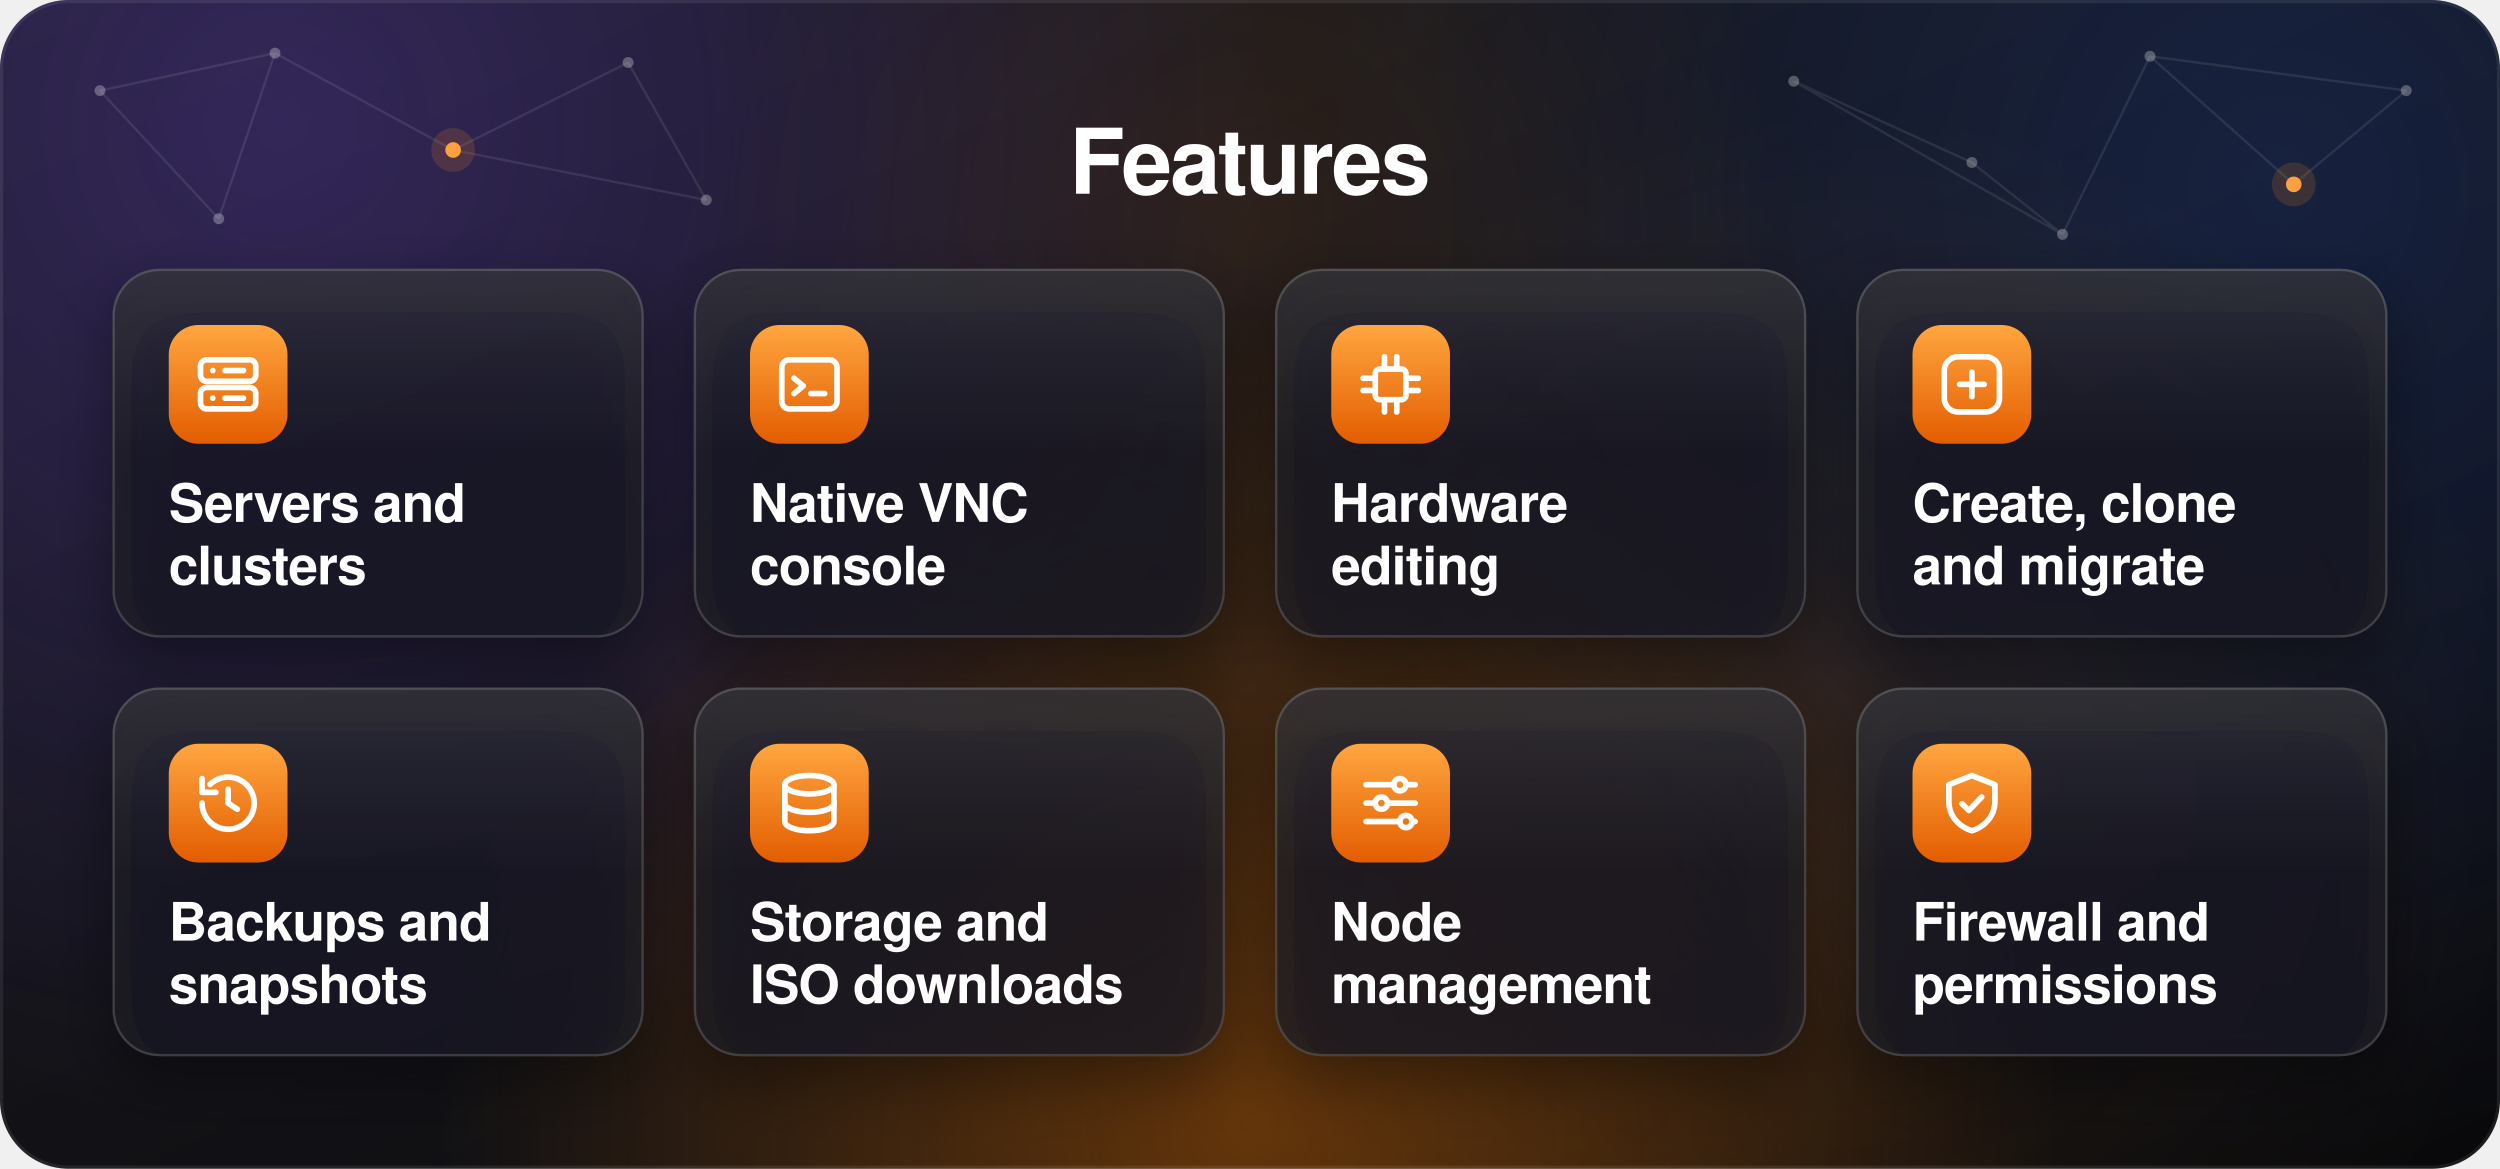
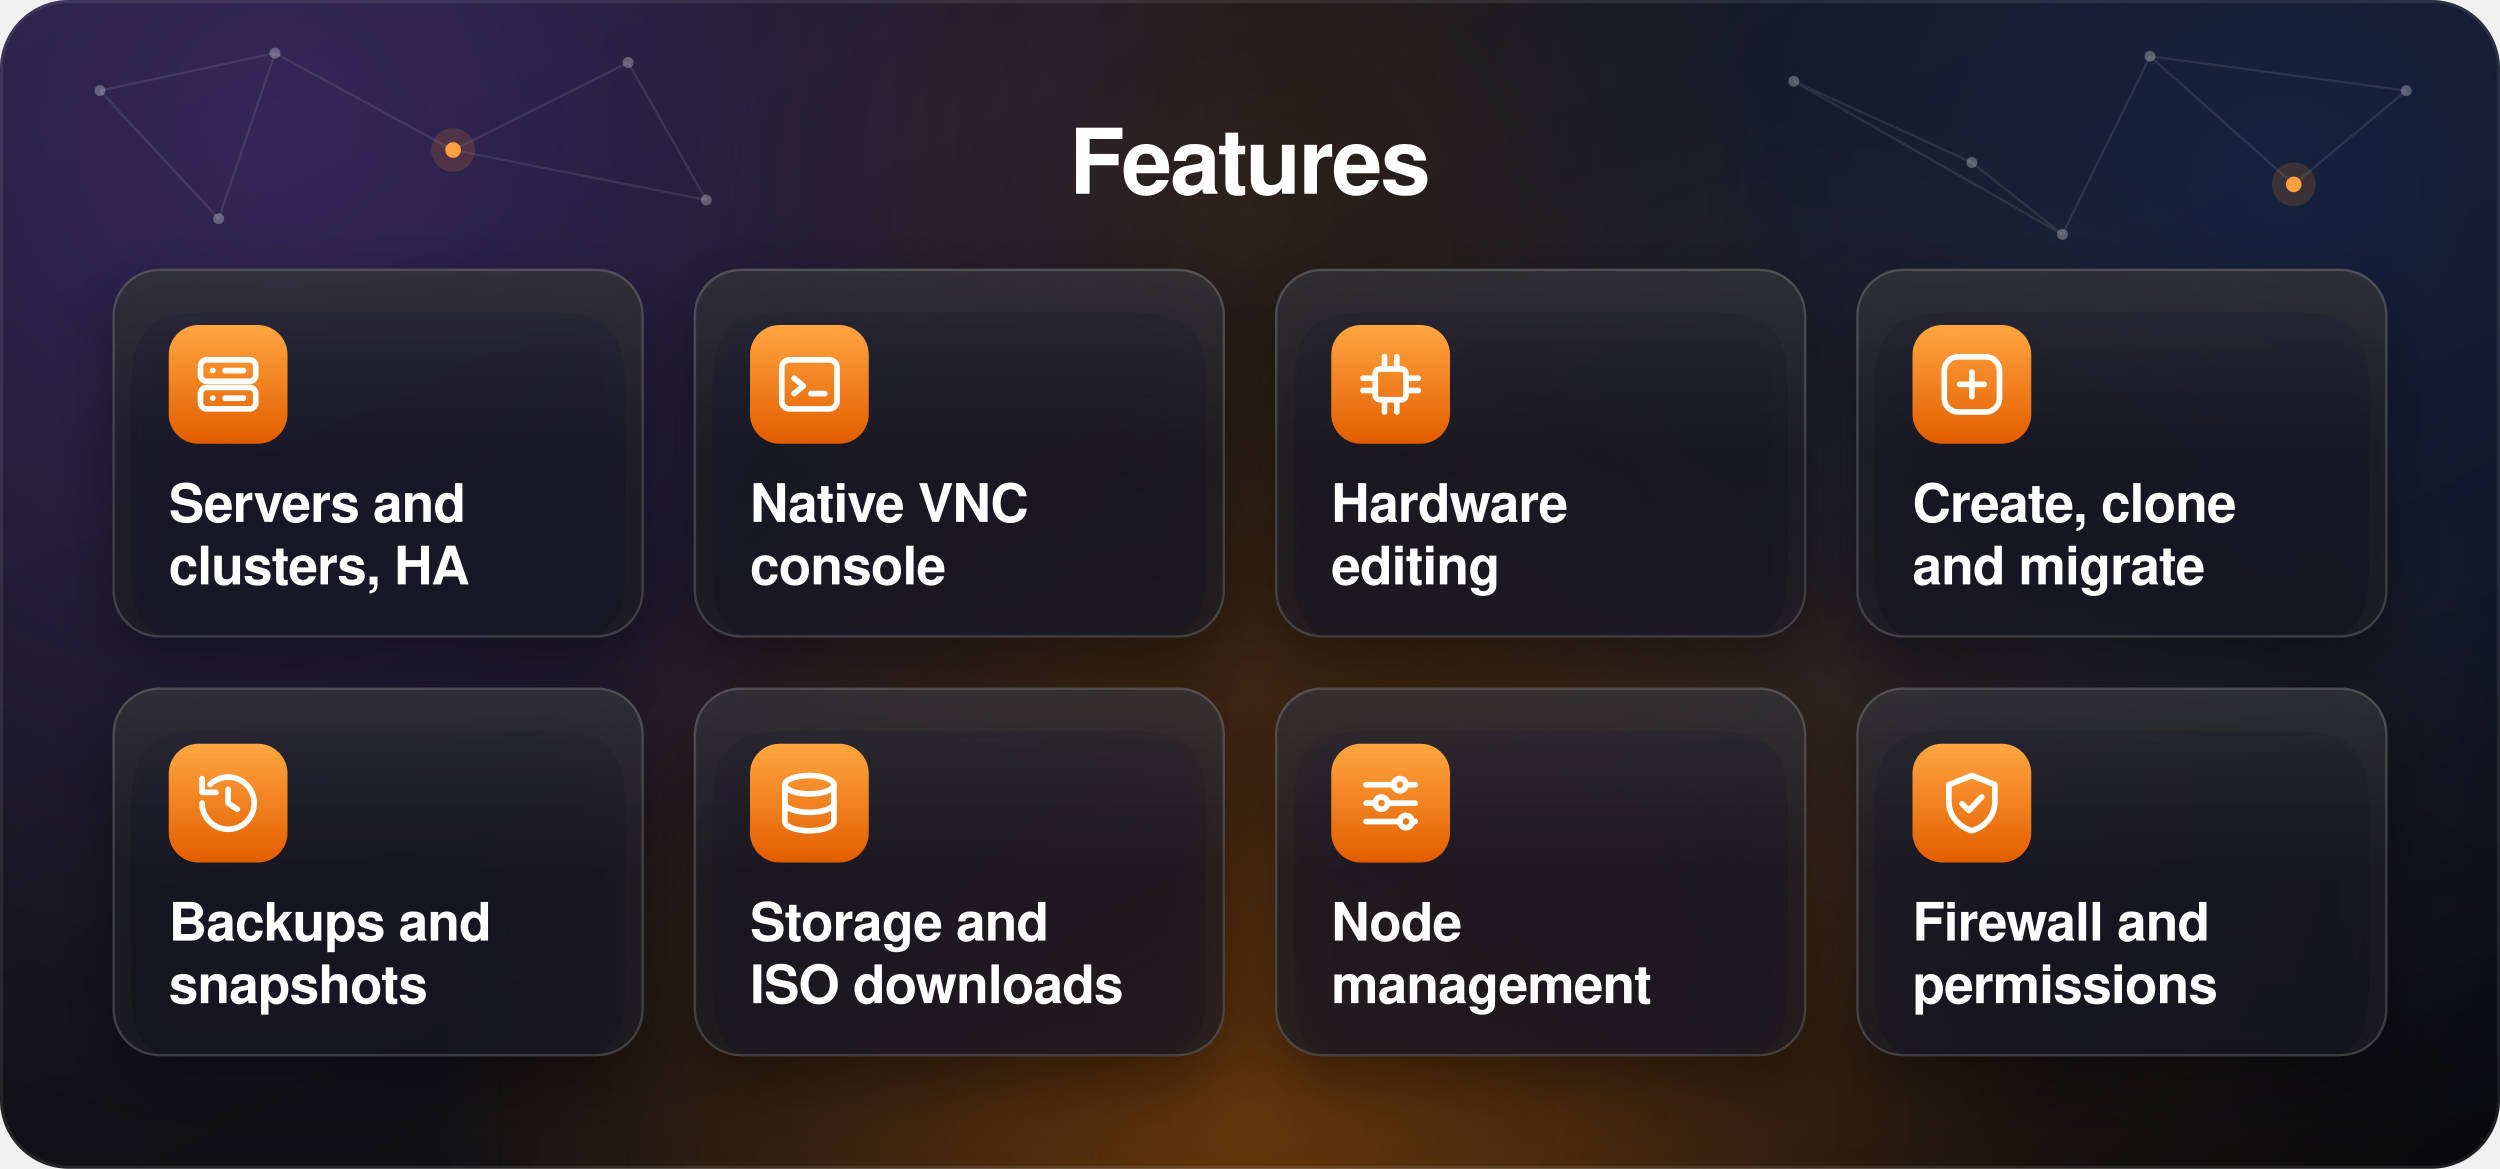
<svg xmlns="http://www.w3.org/2000/svg" viewBox="0 0 1600 748" width="1600" height="748">
  <defs>
    <clipPath id="card">
      <rect width="1600" height="748" rx="44" />
    </clipPath>
    <linearGradient id="background" x1="0" y1="0" x2="1" y2="1">
      <stop offset="0" stop-color="#1b1b21" />
      <stop offset="1" stop-color="#09090b" />
    </linearGradient>
    <radialGradient id="violet" cx="180" cy="80" r="640" gradientUnits="userSpaceOnUse">
      <stop offset="0" stop-color="#7c4dff" stop-opacity="0.26" />
      <stop offset="1" stop-color="#7c4dff" stop-opacity="0" />
    </radialGradient>
    <radialGradient id="blue" cx="1460" cy="120" r="620" gradientUnits="userSpaceOnUse">
      <stop offset="0" stop-color="#2f6bff" stop-opacity="0.18" />
      <stop offset="1" stop-color="#2f6bff" stop-opacity="0" />
    </radialGradient>
    <radialGradient id="amber" cx="1180" cy="508.64" r="440" gradientUnits="userSpaceOnUse">
      <stop offset="0" stop-color="#ff9a3c" stop-opacity="0.1" />
      <stop offset="1" stop-color="#ff9a3c" stop-opacity="0" />
    </radialGradient>
    <radialGradient id="titleGlow" cx="800" cy="140" r="340" gradientUnits="userSpaceOnUse">
      <stop offset="0" stop-color="#ff8a1f" stop-opacity="0.1" />
      <stop offset="1" stop-color="#ff8a1f" stop-opacity="0" />
    </radialGradient>
    <radialGradient id="glow" cx="800" cy="718.08" r="520" gradientUnits="userSpaceOnUse">
      <stop offset="0" stop-color="#E57000" stop-opacity="0.4" />
      <stop offset="1" stop-color="#E57000" stop-opacity="0" />
    </radialGradient>
    <linearGradient id="cardSheen" x1="0" y1="0" x2="0" y2="1">
      <stop offset="0" stop-color="#fff" stop-opacity="0.08" />
      <stop offset="0.5" stop-color="#fff" stop-opacity="0" />
    </linearGradient>
    <filter id="cardShadow" x="-30%" y="-60%" width="160%" height="240%">
      <feDropShadow dx="0" dy="16" stdDeviation="20" flood-color="#000" flood-opacity="0.55" />
    </filter>
    <linearGradient id="tile" x1="0" y1="0" x2="0" y2="1">
      <stop offset="0" stop-color="#FFA640" />
      <stop offset="1" stop-color="#E35D00" />
    </linearGradient>
  </defs>
  <g clip-path="url(#card)">
    <rect width="1600" height="748" fill="url(#background)" />
    <rect width="1600" height="748" fill="url(#violet)" />
    <rect width="1600" height="748" fill="url(#blue)" />
    <rect width="1600" height="748" fill="url(#amber)" />
    <rect width="1600" height="748" fill="url(#titleGlow)" />
    <rect width="1600" height="748" fill="url(#glow)" />
    <path d="M64 58L176 34M64 58L140 140M176 34L290 96M176 34L140 140M290 96L402 40M290 96L452 128M402 40L452 128M1148 52L1262 104M1148 52L1320 150M1262 104L1320 150M1376 36L1468 118M1376 36L1540 58M1376 36L1320 150M1468 118L1540 58" fill="none" stroke="#fff" stroke-opacity="0.09" stroke-width="1.5" />
    <circle cx="64" cy="58" r="3.5" fill="#fff" fill-opacity="0.28" />
    <circle cx="176" cy="34" r="3.5" fill="#fff" fill-opacity="0.28" />
    <circle cx="290" cy="96" r="14" fill="#ff8a1f" fill-opacity="0.16" />
    <circle cx="290" cy="96" r="5" fill="#ff9f40" />
    <circle cx="140" cy="140" r="3.5" fill="#fff" fill-opacity="0.28" />
    <circle cx="402" cy="40" r="3.5" fill="#fff" fill-opacity="0.28" />
    <circle cx="452" cy="128" r="3.5" fill="#fff" fill-opacity="0.28" />
    <circle cx="1148" cy="52" r="3.5" fill="#fff" fill-opacity="0.28" />
    <circle cx="1262" cy="104" r="3.5" fill="#fff" fill-opacity="0.28" />
    <circle cx="1376" cy="36" r="3.5" fill="#fff" fill-opacity="0.28" />
    <circle cx="1468" cy="118" r="14" fill="#ff8a1f" fill-opacity="0.16" />
    <circle cx="1468" cy="118" r="5" fill="#ff9f40" />
    <circle cx="1540" cy="58" r="3.5" fill="#fff" fill-opacity="0.28" />
    <circle cx="1320" cy="150" r="3.5" fill="#fff" fill-opacity="0.28" />
    <text x="800.0" y="124" text-anchor="middle" font-family="-apple-system, BlinkMacSystemFont, 'SF Pro Display', 'Segoe UI', Helvetica, Arial, sans-serif" font-size="58" font-weight="800" letter-spacing="-1.5" fill="#fff">Features</text>
    <g filter="url(#cardShadow)">
      <rect x="72" y="172" width="340" height="236" rx="30" fill="#1f1f24" fill-opacity="0.72" />
    </g>
    <rect x="72" y="172" width="340" height="236" rx="30" fill="url(#cardSheen)" />
    <rect x="72.75" y="172.75" width="338.5" height="234.5" rx="29.25" fill="none" stroke="#fff" stroke-opacity="0.16" stroke-width="1.5" />
    <g transform="translate(108 208)">
      <rect width="76" height="76" rx="19.0" fill="url(#tile)" />
      <g transform="translate(14.44 14.44) scale(1.9633)" fill="none" stroke="#fff" stroke-width="1.85" stroke-linecap="round" stroke-linejoin="round">
        <rect x="3" y="4" width="18" height="7" rx="2" />
        <rect x="3" y="13" width="18" height="7" rx="2" />
        <path d="M7 7.5h.01M7 16.5h.01M11 7.5h6M11 16.5h6" />
      </g>
    </g>
    <text x="108" y="334" font-family="-apple-system, BlinkMacSystemFont, 'SF Pro Display', 'Segoe UI', Helvetica, Arial, sans-serif" font-size="34" font-weight="700" letter-spacing="-0.5" fill="#fff">Servers and</text>
-     <text x="108" y="374" font-family="-apple-system, BlinkMacSystemFont, 'SF Pro Display', 'Segoe UI', Helvetica, Arial, sans-serif" font-size="34" font-weight="700" letter-spacing="-0.5" fill="#fff">clusters</text>
+     <text x="108" y="374" font-family="-apple-system, BlinkMacSystemFont, 'SF Pro Display', 'Segoe UI', Helvetica, Arial, sans-serif" font-size="34" font-weight="700" letter-spacing="-0.5" fill="#fff">clusters, HA</text>
    <g filter="url(#cardShadow)">
      <rect x="444" y="172" width="340" height="236" rx="30" fill="#1f1f24" fill-opacity="0.72" />
    </g>
    <rect x="444" y="172" width="340" height="236" rx="30" fill="url(#cardSheen)" />
    <rect x="444.75" y="172.75" width="338.5" height="234.5" rx="29.25" fill="none" stroke="#fff" stroke-opacity="0.16" stroke-width="1.5" />
    <g transform="translate(480 208)">
      <rect width="76" height="76" rx="19.0" fill="url(#tile)" />
      <g transform="translate(14.44 14.44) scale(1.9633)" fill="none" stroke="#fff" stroke-width="1.85" stroke-linecap="round" stroke-linejoin="round">
        <rect x="3" y="4" width="18" height="16" rx="2.5" />
        <path d="M7 10l3 2.5L7 15M12.5 15H17" />
      </g>
    </g>
    <text x="480" y="334" font-family="-apple-system, BlinkMacSystemFont, 'SF Pro Display', 'Segoe UI', Helvetica, Arial, sans-serif" font-size="34" font-weight="700" letter-spacing="-0.5" fill="#fff">Native VNC</text>
    <text x="480" y="374" font-family="-apple-system, BlinkMacSystemFont, 'SF Pro Display', 'Segoe UI', Helvetica, Arial, sans-serif" font-size="34" font-weight="700" letter-spacing="-0.5" fill="#fff">console</text>
    <g filter="url(#cardShadow)">
      <rect x="816" y="172" width="340" height="236" rx="30" fill="#1f1f24" fill-opacity="0.72" />
    </g>
    <rect x="816" y="172" width="340" height="236" rx="30" fill="url(#cardSheen)" />
    <rect x="816.75" y="172.75" width="338.5" height="234.5" rx="29.25" fill="none" stroke="#fff" stroke-opacity="0.16" stroke-width="1.5" />
    <g transform="translate(852 208)">
      <rect width="76" height="76" rx="19.0" fill="url(#tile)" />
      <g transform="translate(14.44 14.44) scale(1.9633)" fill="none" stroke="#fff" stroke-width="1.85" stroke-linecap="round" stroke-linejoin="round">
        <rect x="7" y="7" width="10" height="10" rx="1.5" />
        <path d="M10 3v4M14 3v4M10 17v4M14 17v4M3 10h4M3 14h4M17 10h4M17 14h4" />
      </g>
    </g>
    <text x="852" y="334" font-family="-apple-system, BlinkMacSystemFont, 'SF Pro Display', 'Segoe UI', Helvetica, Arial, sans-serif" font-size="34" font-weight="700" letter-spacing="-0.5" fill="#fff">Hardware</text>
    <text x="852" y="374" font-family="-apple-system, BlinkMacSystemFont, 'SF Pro Display', 'Segoe UI', Helvetica, Arial, sans-serif" font-size="34" font-weight="700" letter-spacing="-0.5" fill="#fff">editing</text>
    <g filter="url(#cardShadow)">
      <rect x="1188" y="172" width="340" height="236" rx="30" fill="#1f1f24" fill-opacity="0.72" />
    </g>
    <rect x="1188" y="172" width="340" height="236" rx="30" fill="url(#cardSheen)" />
    <rect x="1188.75" y="172.75" width="338.5" height="234.5" rx="29.25" fill="none" stroke="#fff" stroke-opacity="0.16" stroke-width="1.5" />
    <g transform="translate(1224 208)">
      <rect width="76" height="76" rx="19.0" fill="url(#tile)" />
      <g transform="translate(14.44 14.44) scale(1.9633)" fill="none" stroke="#fff" stroke-width="1.85" stroke-linecap="round" stroke-linejoin="round">
        <rect x="3" y="3" width="18" height="18" rx="4.5" />
        <path d="M12 8v8M8 12h8" />
      </g>
    </g>
    <text x="1224" y="334" font-family="-apple-system, BlinkMacSystemFont, 'SF Pro Display', 'Segoe UI', Helvetica, Arial, sans-serif" font-size="34" font-weight="700" letter-spacing="-0.5" fill="#fff">Create, clone</text>
    <text x="1224" y="374" font-family="-apple-system, BlinkMacSystemFont, 'SF Pro Display', 'Segoe UI', Helvetica, Arial, sans-serif" font-size="34" font-weight="700" letter-spacing="-0.5" fill="#fff">and migrate</text>
    <g filter="url(#cardShadow)">
      <rect x="72" y="440" width="340" height="236" rx="30" fill="#1f1f24" fill-opacity="0.72" />
    </g>
    <rect x="72" y="440" width="340" height="236" rx="30" fill="url(#cardSheen)" />
    <rect x="72.75" y="440.75" width="338.5" height="234.5" rx="29.25" fill="none" stroke="#fff" stroke-opacity="0.16" stroke-width="1.5" />
    <g transform="translate(108 476)">
      <rect width="76" height="76" rx="19.0" fill="url(#tile)" />
      <g transform="translate(14.44 14.44) scale(1.9633)" fill="none" stroke="#fff" stroke-width="1.85" stroke-linecap="round" stroke-linejoin="round">
        <path d="M3.5 12a8.5 8.5 0 1 0 2.6-6.1" />
        <path d="M3.5 4v4.5H8" />
        <path d="M12 7.5V12l3 2" />
      </g>
    </g>
    <text x="108" y="602" font-family="-apple-system, BlinkMacSystemFont, 'SF Pro Display', 'Segoe UI', Helvetica, Arial, sans-serif" font-size="34" font-weight="700" letter-spacing="-0.5" fill="#fff">Backups and</text>
    <text x="108" y="642" font-family="-apple-system, BlinkMacSystemFont, 'SF Pro Display', 'Segoe UI', Helvetica, Arial, sans-serif" font-size="34" font-weight="700" letter-spacing="-0.5" fill="#fff">snapshots</text>
    <g filter="url(#cardShadow)">
      <rect x="444" y="440" width="340" height="236" rx="30" fill="#1f1f24" fill-opacity="0.72" />
    </g>
    <rect x="444" y="440" width="340" height="236" rx="30" fill="url(#cardSheen)" />
    <rect x="444.75" y="440.75" width="338.5" height="234.5" rx="29.25" fill="none" stroke="#fff" stroke-opacity="0.16" stroke-width="1.5" />
    <g transform="translate(480 476)">
      <rect width="76" height="76" rx="19.0" fill="url(#tile)" />
      <g transform="translate(14.44 14.44) scale(1.9633)" fill="none" stroke="#fff" stroke-width="1.85" stroke-linecap="round" stroke-linejoin="round">
        <ellipse cx="12" cy="6" rx="8" ry="3" />
        <path d="M4 6v12c0 1.7 3.6 3 8 3s8-1.3 8-3V6" />
        <path d="M4 12c0 1.7 3.6 3 8 3s8-1.3 8-3" />
      </g>
    </g>
    <text x="480" y="602" font-family="-apple-system, BlinkMacSystemFont, 'SF Pro Display', 'Segoe UI', Helvetica, Arial, sans-serif" font-size="34" font-weight="700" letter-spacing="-0.5" fill="#fff">Storage and</text>
    <text x="480" y="642" font-family="-apple-system, BlinkMacSystemFont, 'SF Pro Display', 'Segoe UI', Helvetica, Arial, sans-serif" font-size="34" font-weight="700" letter-spacing="-0.5" fill="#fff">ISO downloads</text>
    <g filter="url(#cardShadow)">
      <rect x="816" y="440" width="340" height="236" rx="30" fill="#1f1f24" fill-opacity="0.72" />
    </g>
    <rect x="816" y="440" width="340" height="236" rx="30" fill="url(#cardSheen)" />
    <rect x="816.75" y="440.75" width="338.5" height="234.5" rx="29.25" fill="none" stroke="#fff" stroke-opacity="0.16" stroke-width="1.5" />
    <g transform="translate(852 476)">
      <rect width="76" height="76" rx="19.0" fill="url(#tile)" />
      <g transform="translate(14.44 14.44) scale(1.9633)" fill="none" stroke="#fff" stroke-width="1.85" stroke-linecap="round" stroke-linejoin="round">
        <path d="M4 6h9M17 6h3M4 12h3M11 12h9M4 18h11M19 18h1" />
        <circle cx="15" cy="6" r="2" />
        <circle cx="9" cy="12" r="2" />
        <circle cx="17" cy="18" r="2" />
      </g>
    </g>
    <text x="852" y="602" font-family="-apple-system, BlinkMacSystemFont, 'SF Pro Display', 'Segoe UI', Helvetica, Arial, sans-serif" font-size="34" font-weight="700" letter-spacing="-0.5" fill="#fff">Node</text>
    <text x="852" y="642" font-family="-apple-system, BlinkMacSystemFont, 'SF Pro Display', 'Segoe UI', Helvetica, Arial, sans-serif" font-size="34" font-weight="700" letter-spacing="-0.5" fill="#fff">management</text>
    <g filter="url(#cardShadow)">
      <rect x="1188" y="440" width="340" height="236" rx="30" fill="#1f1f24" fill-opacity="0.72" />
    </g>
    <rect x="1188" y="440" width="340" height="236" rx="30" fill="url(#cardSheen)" />
    <rect x="1188.75" y="440.75" width="338.5" height="234.5" rx="29.25" fill="none" stroke="#fff" stroke-opacity="0.16" stroke-width="1.5" />
    <g transform="translate(1224 476)">
      <rect width="76" height="76" rx="19.0" fill="url(#tile)" />
      <g transform="translate(14.44 14.44) scale(1.9633)" fill="none" stroke="#fff" stroke-width="1.85" stroke-linecap="round" stroke-linejoin="round">
        <path d="M12 3l7.5 3v5.5c0 4.6-3.2 8.2-7.5 9.5-4.3-1.3-7.5-4.9-7.5-9.5V6z" />
        <path d="M8.8 12.2l2.2 2.2 4.2-4.4" />
      </g>
    </g>
    <text x="1224" y="602" font-family="-apple-system, BlinkMacSystemFont, 'SF Pro Display', 'Segoe UI', Helvetica, Arial, sans-serif" font-size="34" font-weight="700" letter-spacing="-0.5" fill="#fff">Firewall and</text>
    <text x="1224" y="642" font-family="-apple-system, BlinkMacSystemFont, 'SF Pro Display', 'Segoe UI', Helvetica, Arial, sans-serif" font-size="34" font-weight="700" letter-spacing="-0.5" fill="#fff">permissions</text>
  </g>
  <rect x="1" y="1" width="1598" height="746" rx="43" fill="none" stroke="#fff" stroke-opacity="0.08" stroke-width="2" />
</svg>
